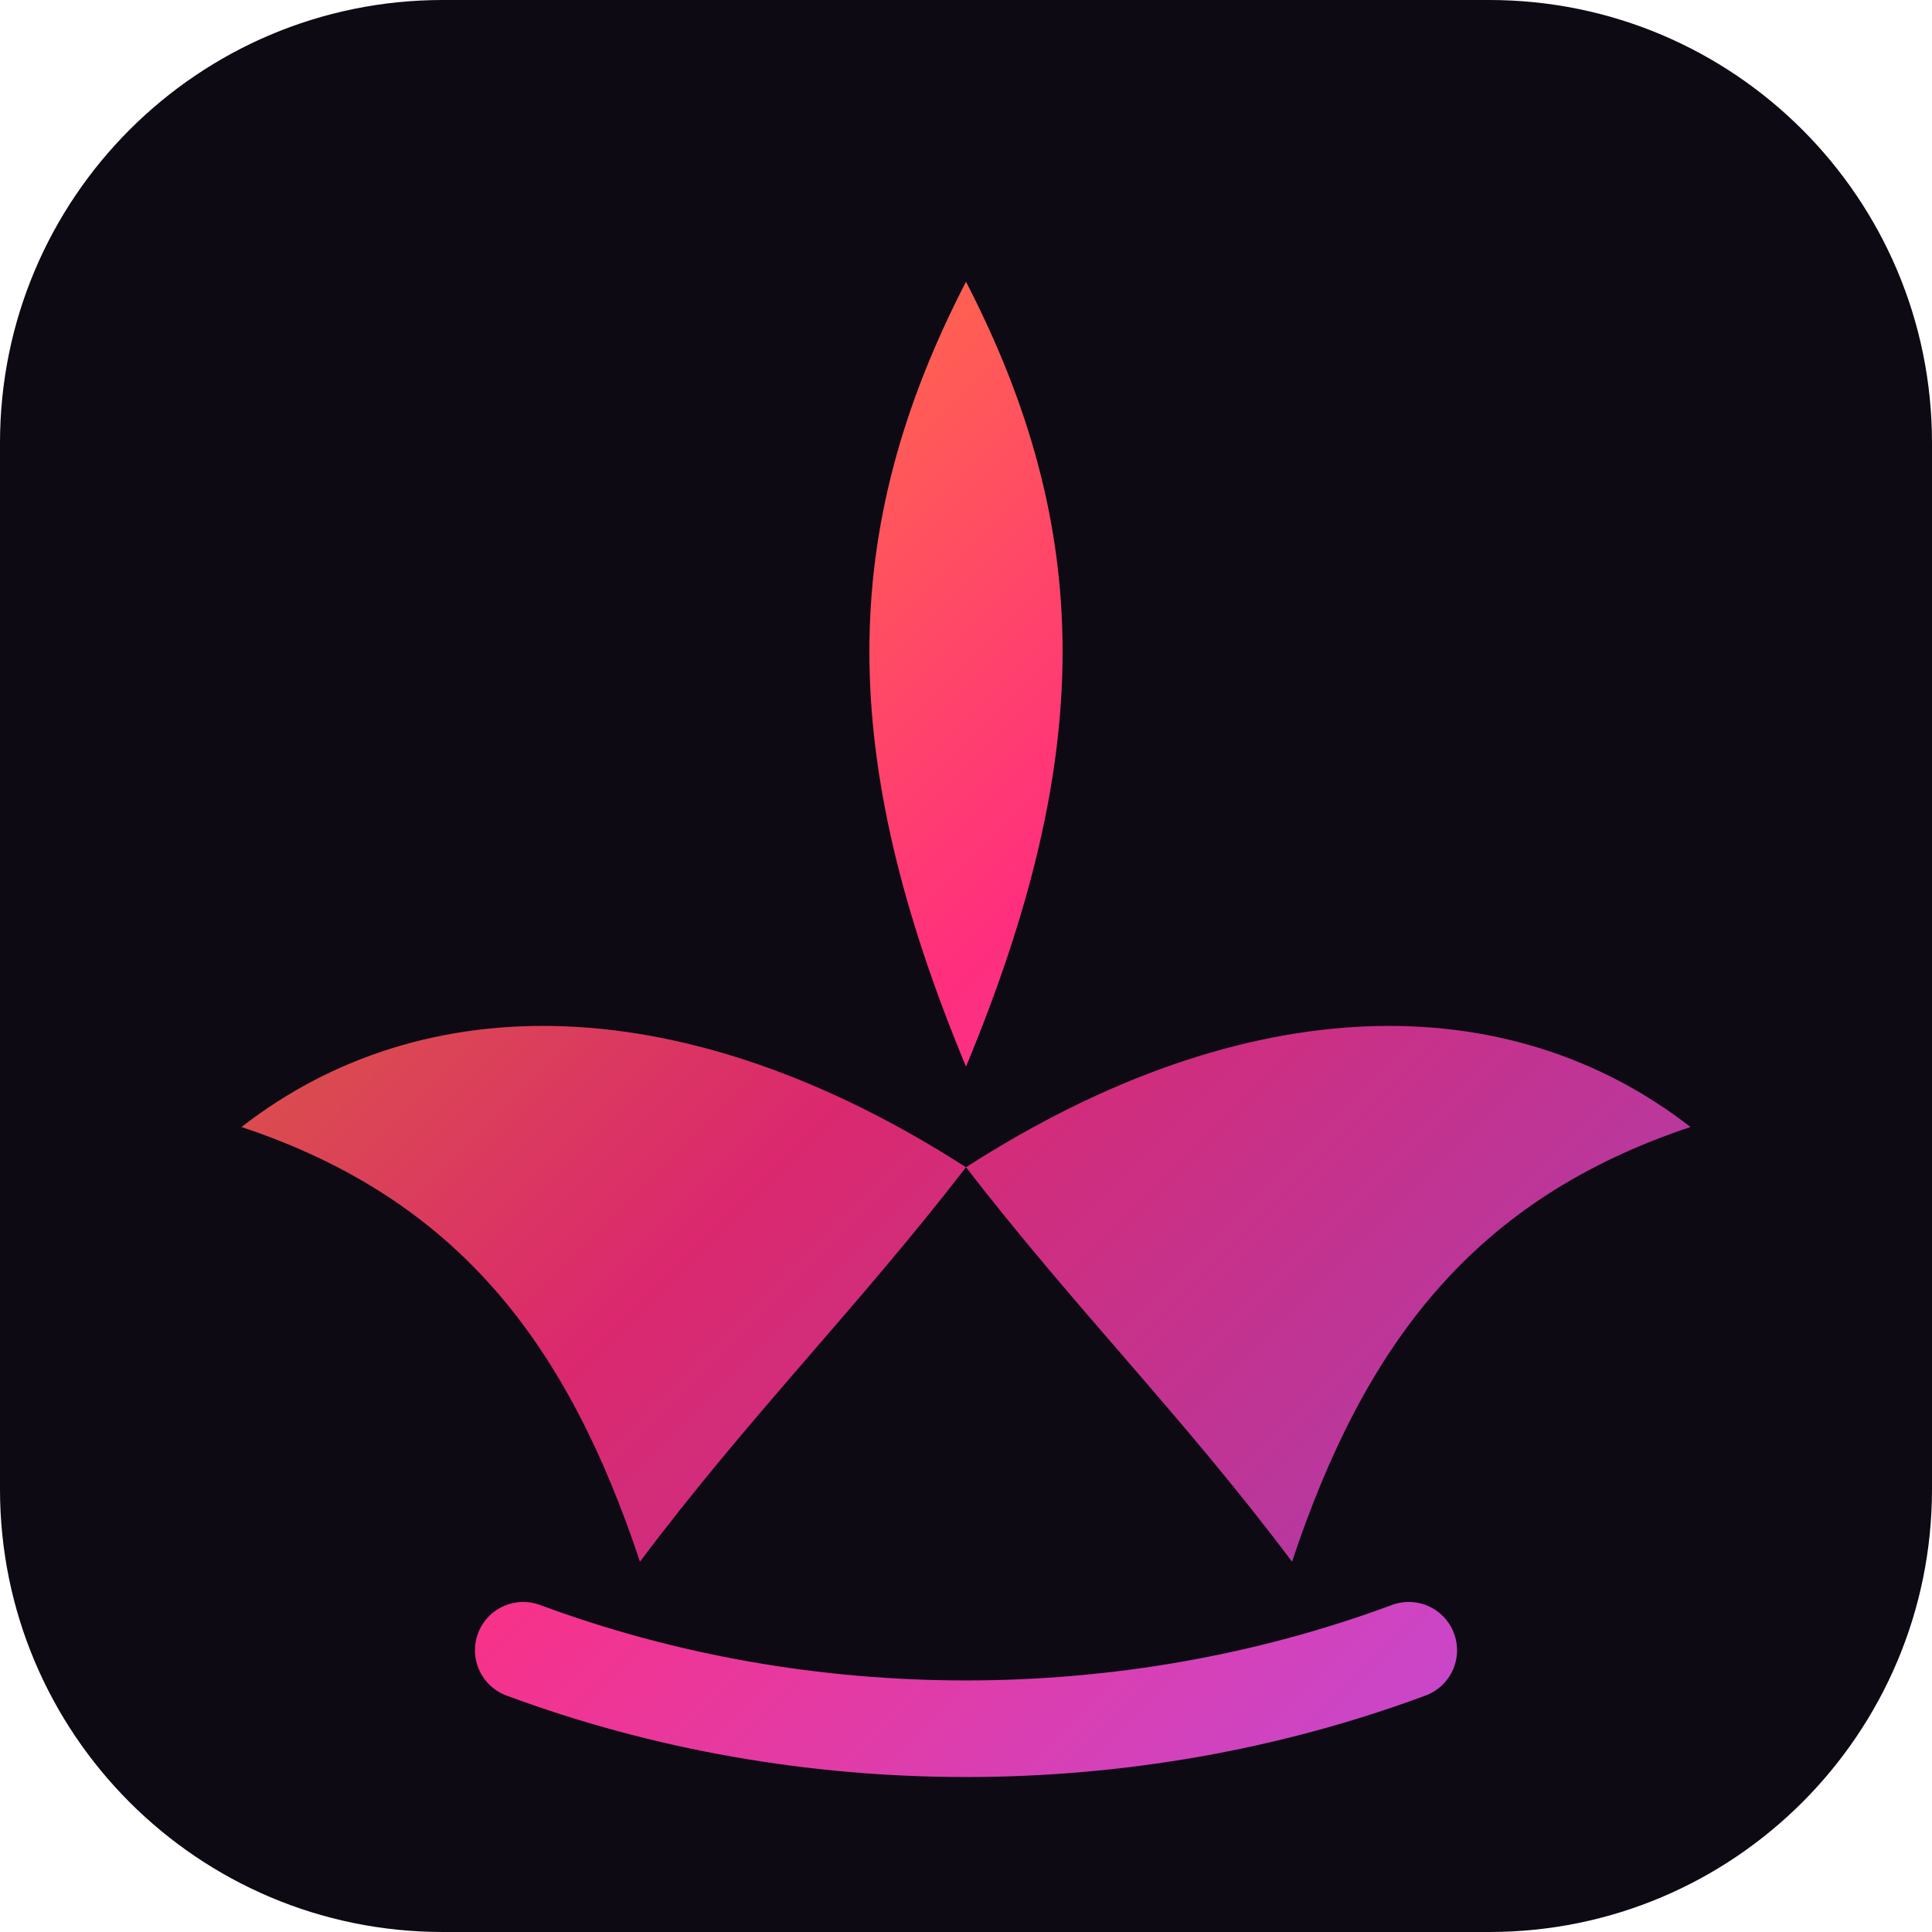
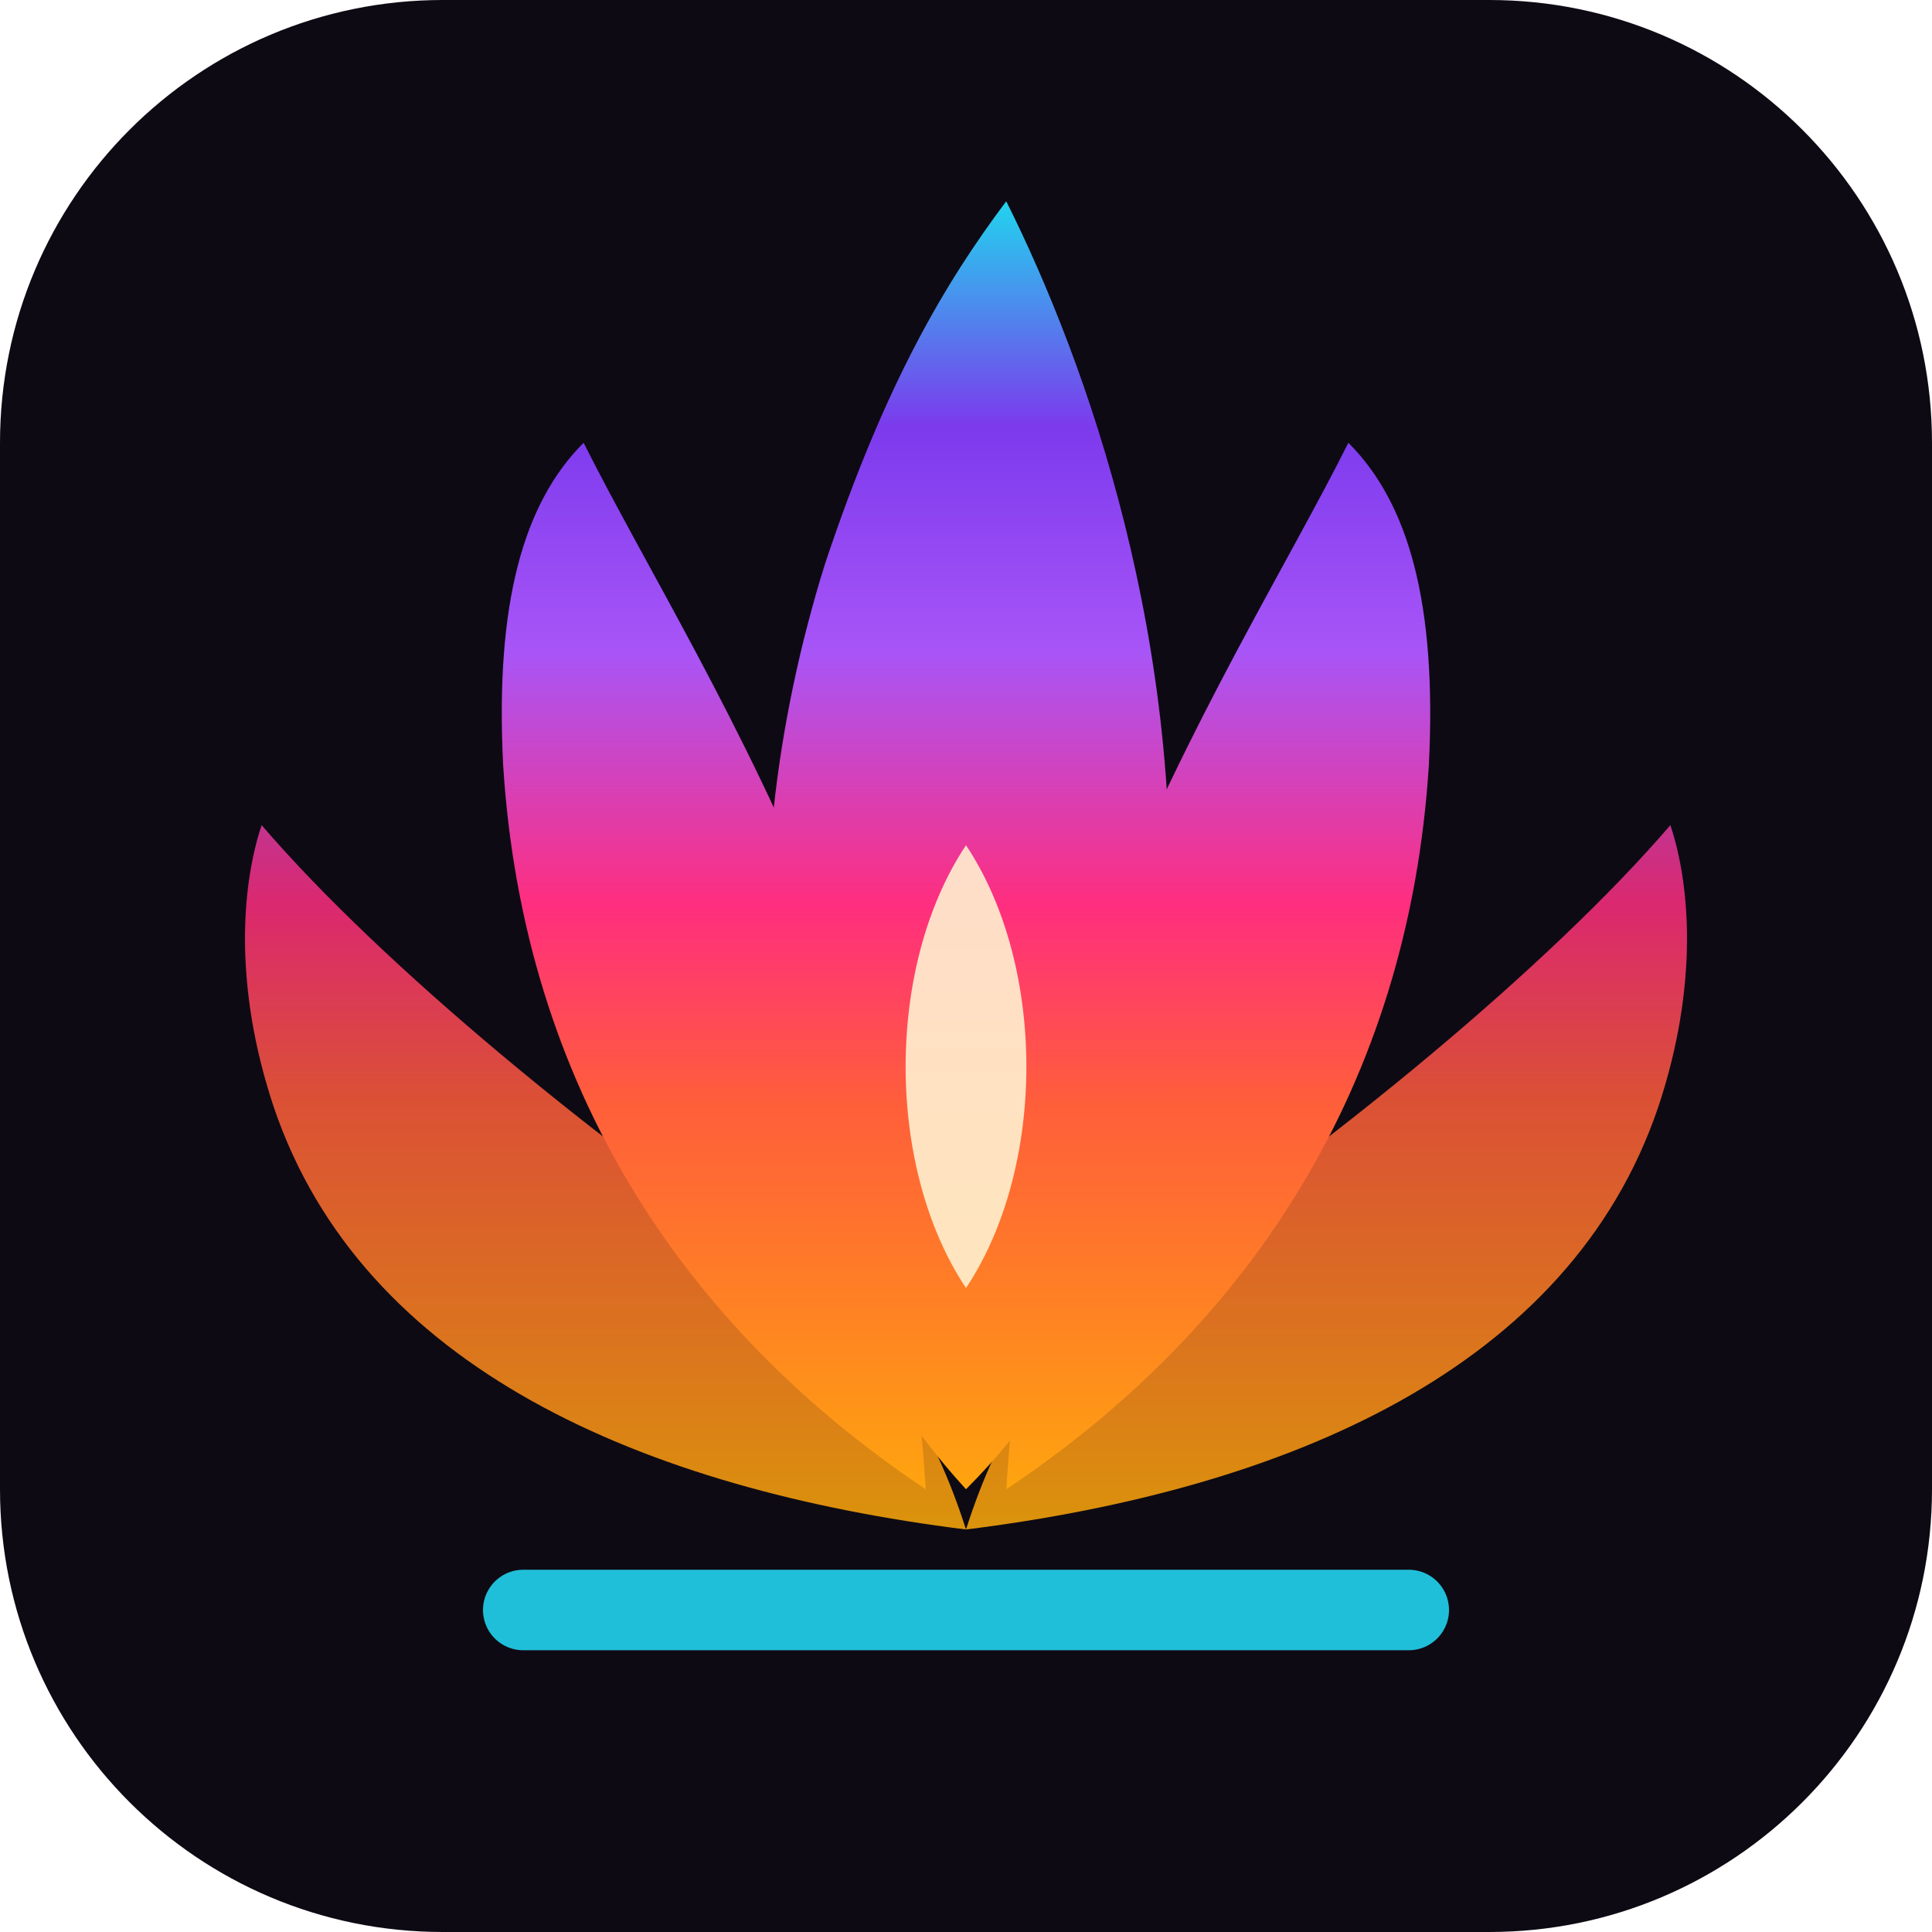
<svg xmlns="http://www.w3.org/2000/svg" viewBox="0 0 48 48">
  <defs>
-     <linearGradient id="g" x1="0" y1="0" x2="48" y2="48" gradientUnits="userSpaceOnUse">
+     <linearGradient id="g" x1="24" y1="40" x2="24" y2="5" gradientUnits="userSpaceOnUse">
      <stop offset="0" stop-color="#ffbc00" />
+       <stop offset="0.18" stop-color="#ff8a1e" />
+       <stop offset="0.36" stop-color="#ff5e3a" />
      <stop offset="0.5" stop-color="#ff2e7e" />
-       <stop offset="1" stop-color="#a855f7" />
+       <stop offset="0.68" stop-color="#a855f7" />
+       <stop offset="0.84" stop-color="#7c3aed" />
+       <stop offset="1" stop-color="#22d3ee" />
    </linearGradient>
  </defs>
  <rect width="48" height="48" rx="11" fill="#0e0a14" />
-   <path d="M24 7c3.2 6.2 3.2 11.8 0 19.5C20.8 18.8 20.8 13.2 24 7Z" fill="url(#g)" />
-   <path d="M24 29C17 24.5 10.5 24.5 6 28c5.4 1.8 8.1 5.4 9.9 10.8C18.6 35.2 21.3 32.5 24 29Z" fill="url(#g)" opacity="0.85" />
-   <path d="M24 29c7-4.5 13.5-4.5 18-1-5.4 1.8-8.1 5.4-9.9 10.8C29.4 35.2 26.7 32.5 24 29Z" fill="url(#g)" opacity="0.85" />
-   <path d="M13 41c7 2.6 15 2.6 22 0" stroke="url(#g)" stroke-width="2.4" stroke-linecap="round" fill="none" />
+   <path d="M24 38 C 16 37 9 34 6.8 27.5 C 5.8 24.5 6 22 6.5 20.5 C 9.5 24 15 28.5 19.5 31.5 C 22 33.5 23.2 35.5 24 38 Z" fill="url(#g)" opacity="0.85" />
+   <path d="M24 38 C 32 37 39 34 41.2 27.5 C 42.2 24.5 42 22 41.5 20.5 C 38.5 24 33 28.5 28.5 31.5 C 26 33.5 24.8 35.5 24 38 Z" fill="url(#g)" opacity="0.85" />
+   <path d="M23 37 C 17 33 13 27 12.5 19 C 12.3 15 13 12.5 14.5 11 C 16 14 18.5 18 20.5 23 C 22 28 22.7 32.5 23 37 Z" fill="url(#g)" />
+   <path d="M25 37 C 31 33 35 27 35.5 19 C 35.7 15 35 12.5 33.5 11 C 32 14 29.5 18 27.5 23 C 26 28 25.3 32.5 25 37 Z" fill="url(#g)" />
+   <path d="M24 37 C 18.5 31 18 22 20.5 14 C 22 9.5 23.5 7 25 5 C 27 9 29.5 16 29 24 C 28.7 30 27 34 24 37 Z" fill="url(#g)" />
+   <path d="M24 32 C 22 29 22 24 24 21 C 26 24 26 29 24 32 Z" fill="#fff1cf" opacity="0.9" />
+   <path d="M13 40 L 35 40" stroke="#22d3ee" stroke-width="2" stroke-linecap="round" fill="none" opacity="0.9" />
</svg>
